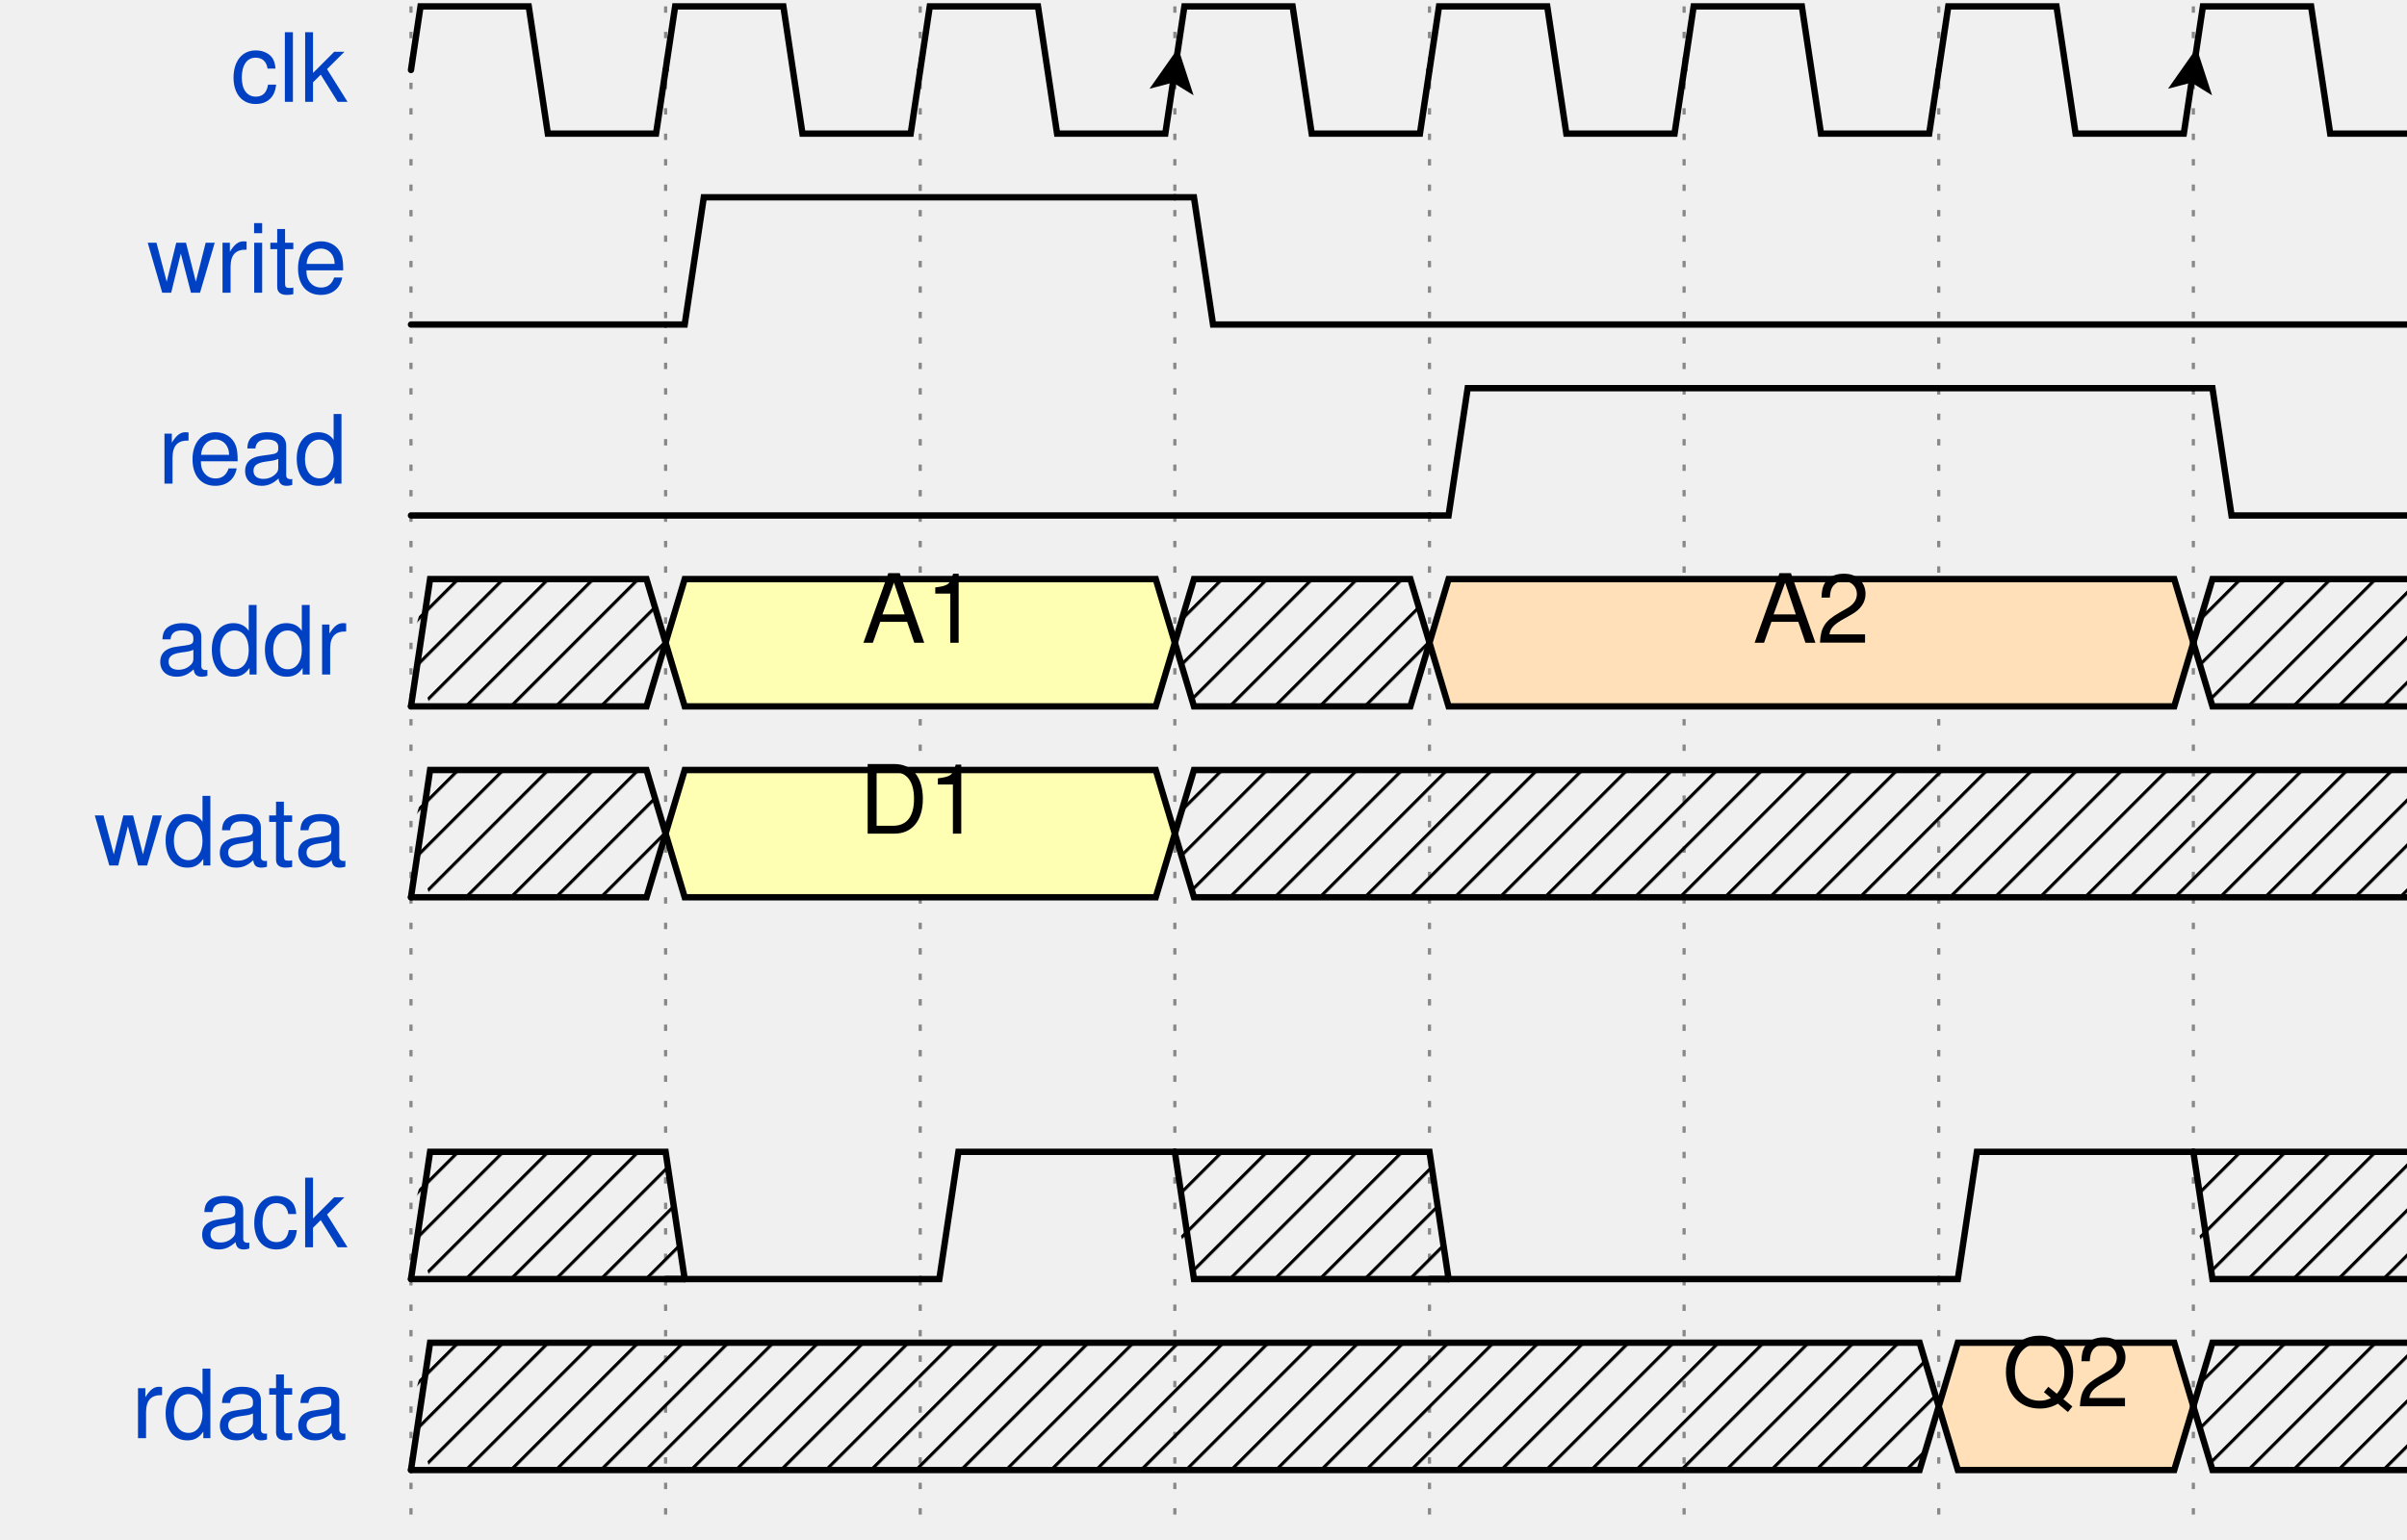
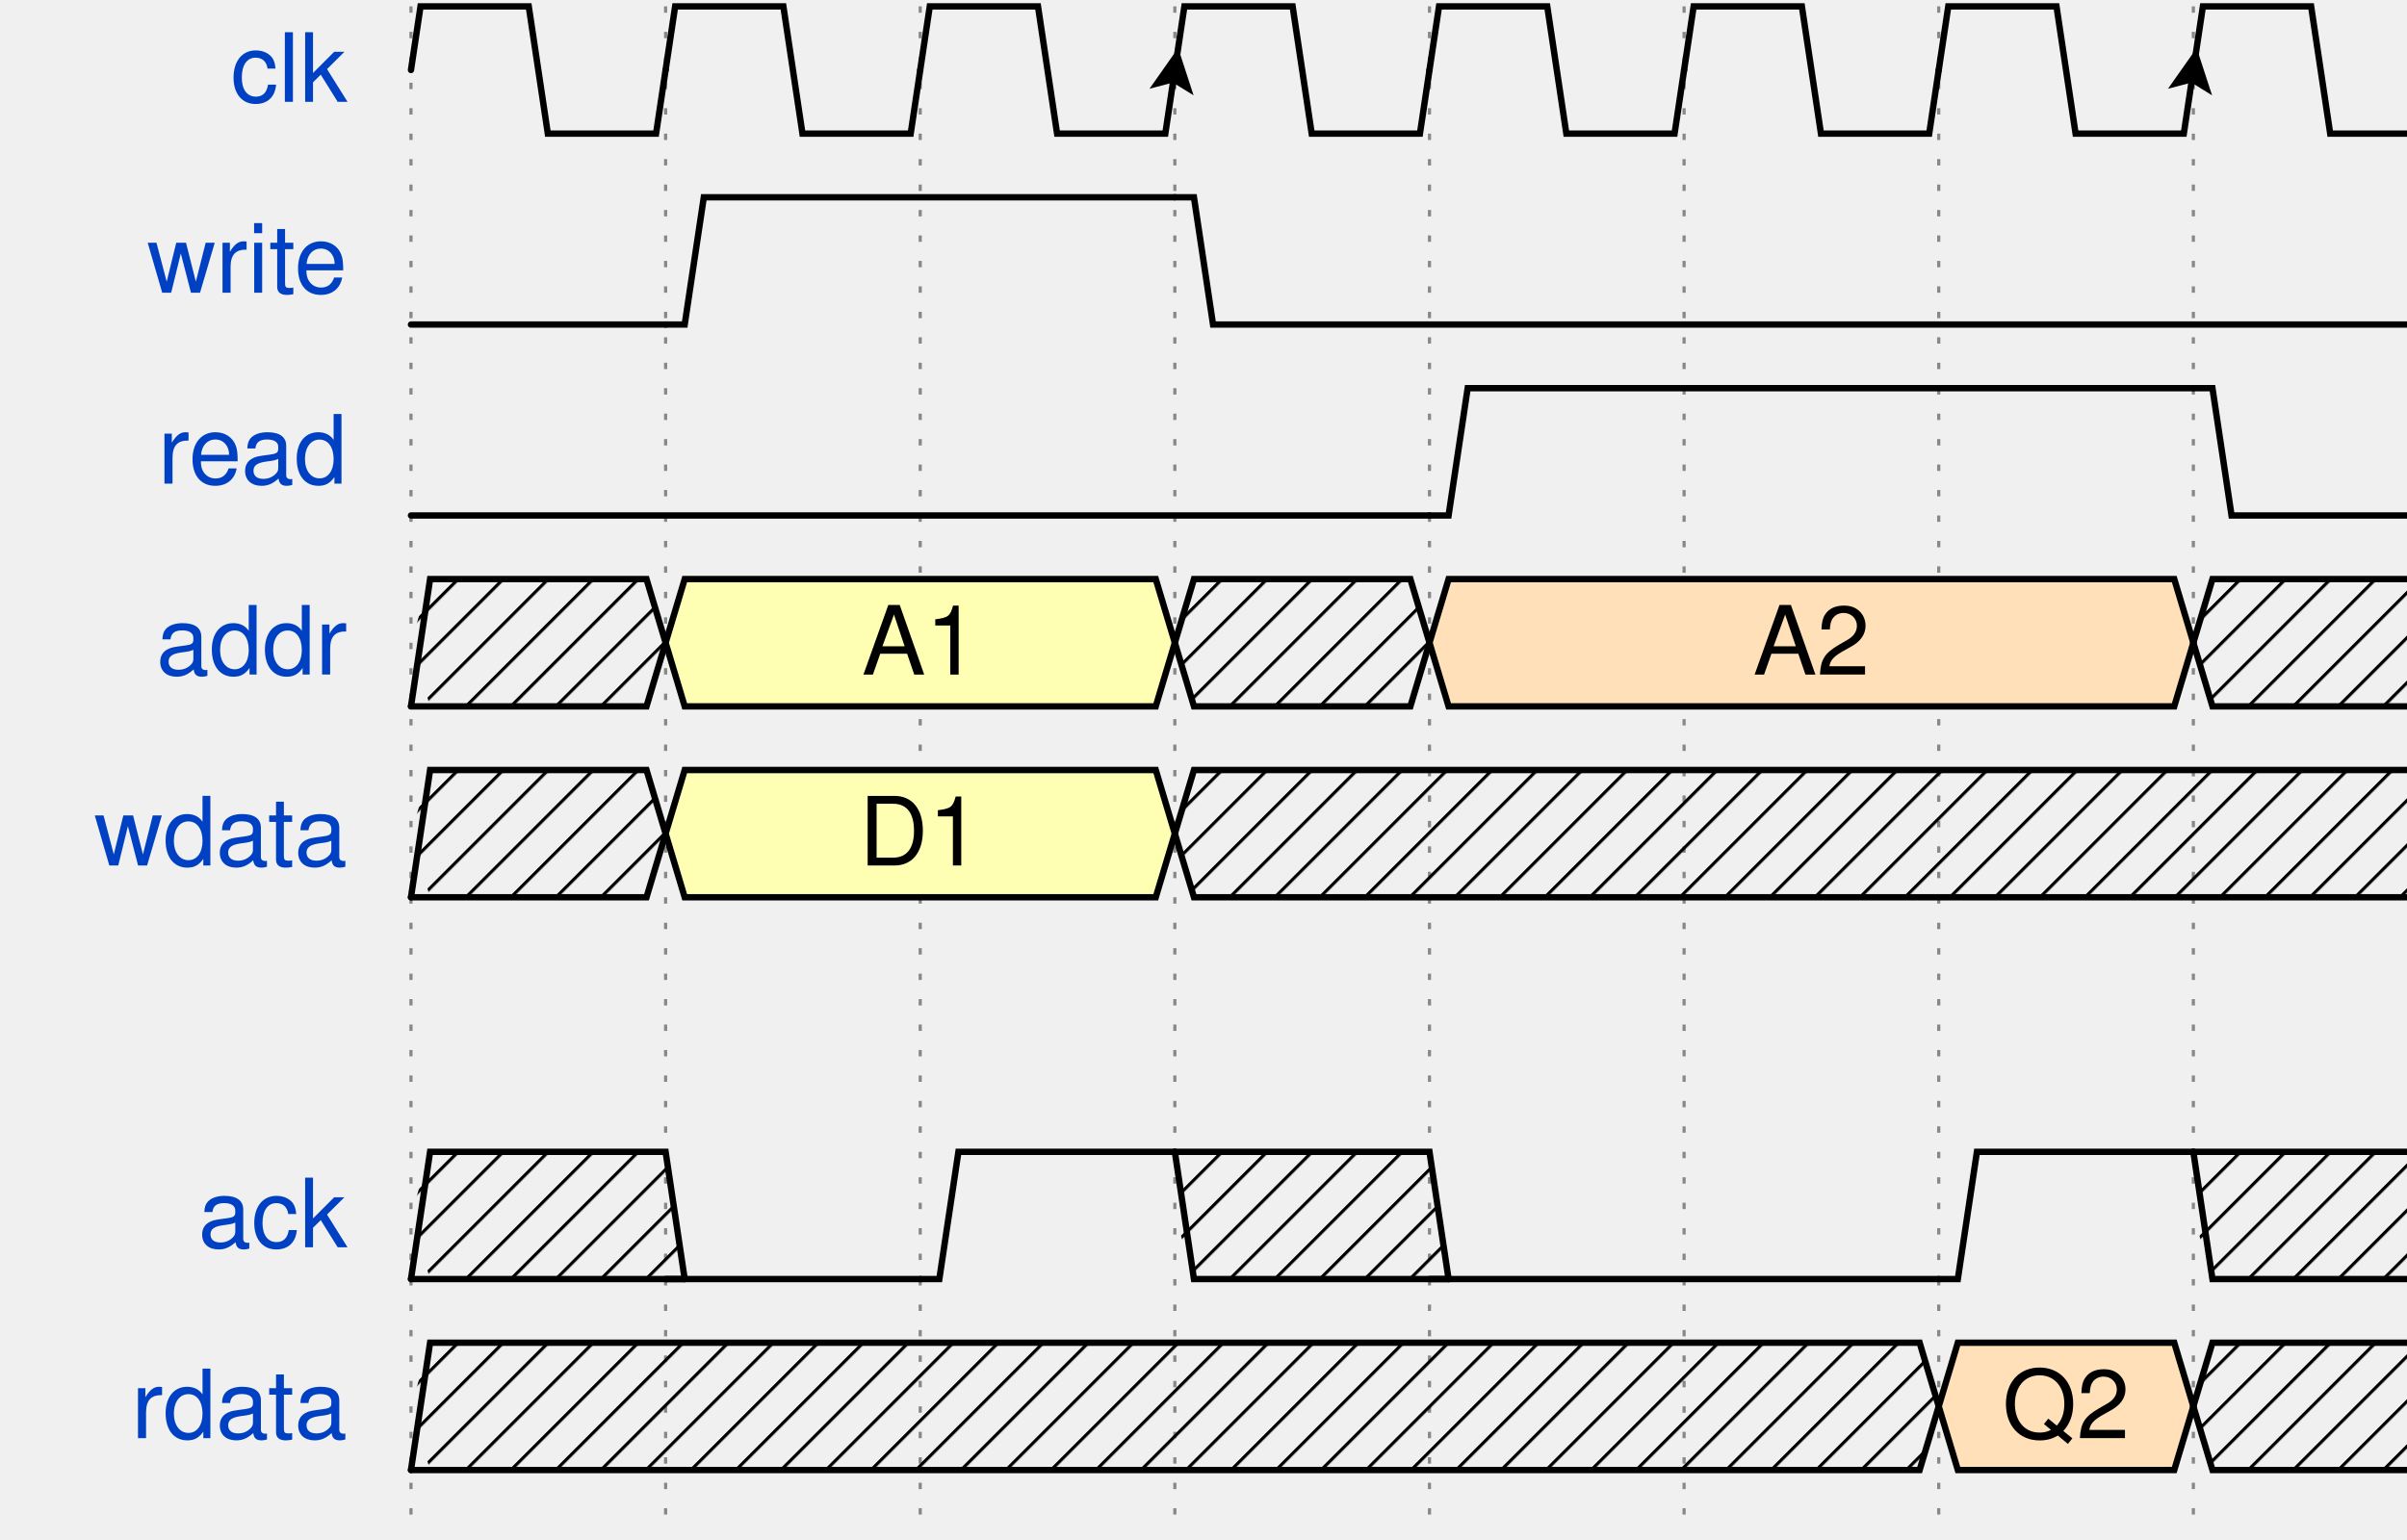
<svg xmlns="http://www.w3.org/2000/svg" width="375" height="240.0" viewBox="-1 -1 377 242.0" overflow="hidden">
  <style>
text{font-size:15px;
    font-style:normal;
    font-variant:normal;
    font-weight:normal;
    font-stretch:normal;
    text-align:center;
    fill-opacity:1;
    font-family:helvetica}
.muted{fill:#aaa}
.warning{fill:#f6b900}
.error{fill:#f60000}
.info{fill:#0041c4}
.success{fill:#00ab00}
.h1{font-size:33pt;font-weight:bold}
.h2{font-size:27pt;font-weight:bold}
.h3{font-size:20pt;font-weight:bold}
.h4{font-size:14pt;font-weight:bold}
.h5{font-size:11pt;font-weight:bold}
.h6{font-size:8pt;font-weight:bold}
.path{fill:none;
    stroke:#000;
    stroke-width:1;
    stroke-linecap:round;
    stroke-linejoin:miter;
    stroke-miterlimit:4;
    stroke-opacity:1;
    stroke-dasharray:none}
.stripe{fill:none;
    stroke:#000;
    stroke-width:0.5;
    stroke-linecap:round;
    stroke-linejoin:miter;
    stroke-miterlimit:4;
    stroke-opacity:1;
    stroke-dasharray:none}
.arrow{fill:#000000;fill-opacity:1;stroke:none}
.hide{fill:#ffffff;fill-opacity:1;stroke:2}
.s3 &gt; polygon {fill:#ffffb4;fill-opacity:1,stroke:none}
.s4 &gt; polygon {fill:#ffe0b9;fill-opacity:1,stroke:none}
.s5 &gt; polygon {fill:#b9e0ff;fill-opacity:1,stroke:none}
.ticks {stroke: rgb(136, 136, 136); stroke-width: 0.5; stroke-dasharray: 1,3;}
.edges {fill:none;stroke:#00F;stroke-width:1}
.edges.arrowhead {marker-start:url(#arrow); overflow:visible;}
.edges.arrowtail {marker-end:url(#arrow); overflow:visible;}
.edges + text {font-size:10px; filter: url(#solid); transform: translate(0, 2.5px);}
</style>
  <defs>
    <pattern id="diagonalHatch" width="5" height="5" patternTransform="rotate(45 0 0)" patternUnits="userSpaceOnUse">
      <line x1="0" y1="0" x2="0" y2="5" style="stroke:black; stroke-width:1" />
    </pattern>
    <marker id="arrow" viewBox="0 0 10 10" refX="10" refY="5" markerWidth="8" markerHeight="8" orient="auto-start-reverse" style="fill:#00F;">
      <path d="M 0 0 L 10 5 L 0 10 z" />
    </marker>
    <filter x="0" y="0" width="1" height="1" id="solid">
      <feFlood flood-color="white" />
      <feComposite in="SourceGraphic" />
    </filter>
  </defs>
  <g id="a">
    <g id="ticks_9" transform="translate(63, 0)">
      <path d="m0,0 0,240.0" class="ticks" />
      <path d="m40,0 0,240.0" class="ticks" />
      <path d="m80,0 0,240.0" class="ticks" />
      <path d="m120,0 0,240.0" class="ticks" />
      <path d="m160,0 0,240.0" class="ticks" />
      <path d="m200,0 0,240.0" class="ticks" />
      <path d="m240,0 0,240.0" class="ticks" />
      <path d="m280,0 0,240.0" class="ticks" />
    </g>
    <g id="clk" transform="translate(63, 0)">
      <text x="-10" y="15" class="info" text-anchor="end" xml:space="preserve">clk</text>
      <g data-symbol="BRICKS.pclk" transform="translate(0, 0)" class="s">
        <path d="M0,10.0 L1.5,0 L18.5,0 L21.5,20 L38.5,20 L40.0,10.0" class="path" />
      </g>
      <g data-symbol="BRICKS.pclk" transform="translate(40, 0)" class="s">
        <path d="M0,10.0 L1.5,0 L18.5,0 L21.5,20 L38.5,20 L40,10.0" class="path" />
      </g>
      <g data-symbol="BRICKS.pclk" transform="translate(80, 0)" class="s">
        <path d="M0,10.0 L1.5,0 L18.5,0 L21.5,20 L38.5,20 L40,10.0" class="path" />
      </g>
      <g data-symbol="BRICKS.Pclk" transform="translate(120, 0)" class="s">
        <path d="M0,10.0 L1.5,0 L18.5,0 L21.5,20 L38.5,20 L40,10.0" class="path" />
        <path d="M 0 0 L 3.5 7 L 7 0 L 3.5 1.5z" transform="translate(-3.5, 6.5) rotate(-171.4692, 3.5, 3.5)" class="arrow" />
      </g>
      <g data-symbol="BRICKS.pclk" transform="translate(160, 0)" class="s">
        <path d="M0,10.0 L1.5,0 L18.5,0 L21.5,20 L38.5,20 L40,10.0" class="path" />
      </g>
      <g data-symbol="BRICKS.pclk" transform="translate(200, 0)" class="s">
        <path d="M0,10.0 L1.5,0 L18.5,0 L21.5,20 L38.5,20 L40,10.0" class="path" />
      </g>
      <g data-symbol="BRICKS.pclk" transform="translate(240, 0)" class="s">
        <path d="M0,10.0 L1.5,0 L18.5,0 L21.5,20 L38.5,20 L40,10.0" class="path" />
      </g>
      <g data-symbol="BRICKS.Pclk" transform="translate(280, 0)" class="s">
        <path d="M0,10.0 L1.5,0 L18.5,0 L21.5,20 L38.5,20 L40,10.0" class="path" />
        <path d="M 0 0 L 3.5 7 L 7 0 L 3.5 1.5z" transform="translate(-3.5, 6.5) rotate(-171.4692, 3.5, 3.5)" class="arrow" />
      </g>
    </g>
    <g id="Master" transform="translate(0, 30.0)">
      <g id="ctrl" transform="translate(0, 0)">
        <g id="write" transform="translate(63, 0)">
          <text x="-10" y="15" class="info" text-anchor="end" xml:space="preserve">write</text>
          <g data-symbol="BRICKS.zero" transform="translate(0, 0)" class="s">
            <path d="M0,20 L3,20 L6,20 L40.0,20" class="path" />
          </g>
          <g data-symbol="BRICKS.one" transform="translate(40, 0)" class="s">
            <path d="M0,20 L3,20 L6,0 L80,0" class="path" />
          </g>
          <g data-symbol="BRICKS.zero" transform="translate(120, 0)" class="s">
            <path d="M0,0 L3,0 L6,20 L200,20" class="path" />
          </g>
        </g>
        <g id="read" transform="translate(63, 30.0)">
          <text x="-10" y="15" class="info" text-anchor="end" xml:space="preserve">read</text>
          <g data-symbol="BRICKS.zero" transform="translate(0, 0)" class="s">
            <path d="M0,20 L3,20 L6,20 L160.0,20" class="path" />
          </g>
          <g data-symbol="BRICKS.one" transform="translate(160, 0)" class="s">
            <path d="M0,20 L3,20 L6,0 L120,0" class="path" />
          </g>
          <g data-symbol="BRICKS.zero" transform="translate(280, 0)" class="s">
            <path d="M0,0 L3,0 L6,20 L40,20" class="path" />
          </g>
        </g>
      </g>
      <g id="edges" transform="translate(63, 0)">
</g>
      <g id="addr" transform="translate(63, 60.0)">
        <text x="-10" y="15" class="info" text-anchor="end" xml:space="preserve">addr</text>
        <g data-symbol="BRICKS.x" transform="translate(0, 0)" class="s">
          <polygon points="0,10.0 3,0 37.0,0 40.0,10.0 37.0,20 3,20 0,10.0 " fill="url(#diagonalHatch)" />
          <path d="M0,20 L3,0 L37.0,0 L40.0,10.0" class="path" />
          <path d="M0,20 L3,20 L37.0,20 L40.0,10.0" class="path" />
        </g>
        <g data-symbol="BRICKS.data" transform="translate(40, 0)" class="s3">
          <polygon points="0,10.0 3,0 77,0 80,10.0 77,20 3,20 0,10.0 " fill="none" />
          <path d="M0,10.0 L3,0 L77,0 L80,10.0" class="path" />
          <path d="M0,10.0 L3,20 L77,20 L80,10.0" class="path" />
-           <text x="40.0" y="10.0" text-anchor="middle" alignment-baseline="central">A1</text>
+           <text x="40.0" y="10.0" text-anchor="middle" dominant-baseline="middle" alignment-baseline="central">A1</text>
        </g>
        <g data-symbol="BRICKS.x" transform="translate(120, 0)" class="s">
          <polygon points="0,10.0 3,0 37,0 40,10.0 37,20 3,20 0,10.0 " fill="url(#diagonalHatch)" />
          <path d="M0,10.0 L3,0 L37,0 L40,10.0" class="path" />
          <path d="M0,10.0 L3,20 L37,20 L40,10.0" class="path" />
        </g>
        <g data-symbol="BRICKS.data" transform="translate(160, 0)" class="s4">
          <polygon points="0,10.0 3,0 117,0 120,10.0 117,20 3,20 0,10.0 " fill="none" />
          <path d="M0,10.0 L3,0 L117,0 L120,10.0" class="path" />
          <path d="M0,10.0 L3,20 L117,20 L120,10.0" class="path" />
-           <text x="60.0" y="10.0" text-anchor="middle" alignment-baseline="central">A2</text>
+           <text x="60.0" y="10.0" text-anchor="middle" dominant-baseline="middle" alignment-baseline="central">A2</text>
        </g>
        <g data-symbol="BRICKS.x" transform="translate(280, 0)" class="s">
          <polygon points="0,10.0 3,0 37,0 40,10.0 37,20 3,20 0,10.0 " fill="url(#diagonalHatch)" />
          <path d="M0,10.0 L3,0 L37,0 L40,10.0" class="path" />
          <path d="M0,10.0 L3,20 L37,20 L40,10.0" class="path" />
        </g>
      </g>
      <g id="wdata" transform="translate(63, 90.0)">
        <text x="-10" y="15" class="info" text-anchor="end" xml:space="preserve">wdata</text>
        <g data-symbol="BRICKS.x" transform="translate(0, 0)" class="s">
          <polygon points="0,10.0 3,0 37.0,0 40.0,10.0 37.0,20 3,20 0,10.0 " fill="url(#diagonalHatch)" />
          <path d="M0,20 L3,0 L37.0,0 L40.0,10.0" class="path" />
          <path d="M0,20 L3,20 L37.0,20 L40.0,10.0" class="path" />
        </g>
        <g data-symbol="BRICKS.data" transform="translate(40, 0)" class="s3">
          <polygon points="0,10.0 3,0 77,0 80,10.0 77,20 3,20 0,10.0 " fill="none" />
          <path d="M0,10.0 L3,0 L77,0 L80,10.0" class="path" />
          <path d="M0,10.0 L3,20 L77,20 L80,10.0" class="path" />
-           <text x="40.0" y="10.0" text-anchor="middle" alignment-baseline="central">D1</text>
+           <text x="40.0" y="10.0" text-anchor="middle" dominant-baseline="middle" alignment-baseline="central">D1</text>
        </g>
        <g data-symbol="BRICKS.x" transform="translate(120, 0)" class="s">
          <polygon points="0,10.0 3,0 197,0 200,10.0 197,20 3,20 0,10.0 " fill="url(#diagonalHatch)" />
          <path d="M0,10.0 L3,0 L197,0 L200,10.0" class="path" />
          <path d="M0,10.0 L3,20 L197,20 L200,10.0" class="path" />
        </g>
      </g>
    </g>
    <g id="edges" transform="translate(63, 0)">
</g>
    <g id="Slave" transform="translate(0, 180.0)">
      <g id="ctrl" transform="translate(0, 0)">
        <g id="ack" transform="translate(63, 0)">
          <text x="-10" y="15" class="info" text-anchor="end" xml:space="preserve">ack</text>
          <g data-symbol="BRICKS.x" transform="translate(0, 0)" class="s">
            <polygon points="0,10.0 3,0 40.0,0 43.0,20 40.0,20 37.0,20 3,20 0,10.0 " fill="url(#diagonalHatch)" />
            <path d="M0,20 L3,0 L37.0,0 L40.0,0 L43.0,20" class="path" />
            <path d="M0,20 L3,20 L37.0,20 L40.0,20 L43.0,20" class="path" />
          </g>
          <g data-symbol="BRICKS.zero" transform="translate(40, 0)" class="s">
            <path d="M0,20 L6,20 L40,20" class="path" />
          </g>
          <g data-symbol="BRICKS.one" transform="translate(80, 0)" class="s">
            <path d="M0,20 L3,20 L6,0 L40,0" class="path" />
          </g>
          <g data-symbol="BRICKS.x" transform="translate(120, 0)" class="s">
            <polygon points="0,10.0 3,0 40,0 43,20 40,20 37,20 3,20 0,10.0 " fill="url(#diagonalHatch)" />
            <path d="M0,0 L3,0 L37,0 L40,0 L43,20" class="path" />
            <path d="M0,0 L3,20 L37,20 L40,20 L43,20" class="path" />
          </g>
          <g data-symbol="BRICKS.zero" transform="translate(160, 0)" class="s">
            <path d="M0,20 L6,20 L80,20" class="path" />
          </g>
          <g data-symbol="BRICKS.one" transform="translate(240, 0)" class="s">
            <path d="M0,20 L3,20 L6,0 L40,0" class="path" />
          </g>
          <g data-symbol="BRICKS.x" transform="translate(280, 0)" class="s">
            <polygon points="0,10.0 3,0 37,0 40,10.0 37,20 3,20 0,10.0 " fill="url(#diagonalHatch)" />
            <path d="M0,0 L3,0 L37,0 L40,10.0" class="path" />
            <path d="M0,0 L3,20 L37,20 L40,10.0" class="path" />
          </g>
        </g>
      </g>
      <g id="edges" transform="translate(63, 0)">
</g>
      <g id="rdata" transform="translate(63, 30.0)">
        <text x="-10" y="15" class="info" text-anchor="end" xml:space="preserve">rdata</text>
        <g data-symbol="BRICKS.x" transform="translate(0, 0)" class="s">
          <polygon points="0,10.0 3,0 237.0,0 240.0,10.0 237.0,20 3,20 0,10.0 " fill="url(#diagonalHatch)" />
          <path d="M0,20 L3,0 L237.0,0 L240.0,10.0" class="path" />
          <path d="M0,20 L3,20 L237.0,20 L240.0,10.0" class="path" />
        </g>
        <g data-symbol="BRICKS.data" transform="translate(240, 0)" class="s4">
          <polygon points="0,10.0 3,0 37,0 40,10.0 37,20 3,20 0,10.0 " fill="none" />
          <path d="M0,10.0 L3,0 L37,0 L40,10.0" class="path" />
          <path d="M0,10.0 L3,20 L37,20 L40,10.0" class="path" />
-           <text x="20.0" y="10.0" text-anchor="middle" alignment-baseline="central">Q2</text>
+           <text x="20.0" y="10.0" text-anchor="middle" dominant-baseline="middle" alignment-baseline="central">Q2</text>
        </g>
        <g data-symbol="BRICKS.x" transform="translate(280, 0)" class="s">
          <polygon points="0,10.0 3,0 37,0 40,10.0 37,20 3,20 0,10.0 " fill="url(#diagonalHatch)" />
          <path d="M0,10.0 L3,0 L37,0 L40,10.0" class="path" />
          <path d="M0,10.0 L3,20 L37,20 L40,10.0" class="path" />
        </g>
      </g>
    </g>
    <g id="edges" transform="translate(63, 0)">
</g>
  </g>
  <g id="edges" transform="translate(63, 0)">
</g>
</svg>
